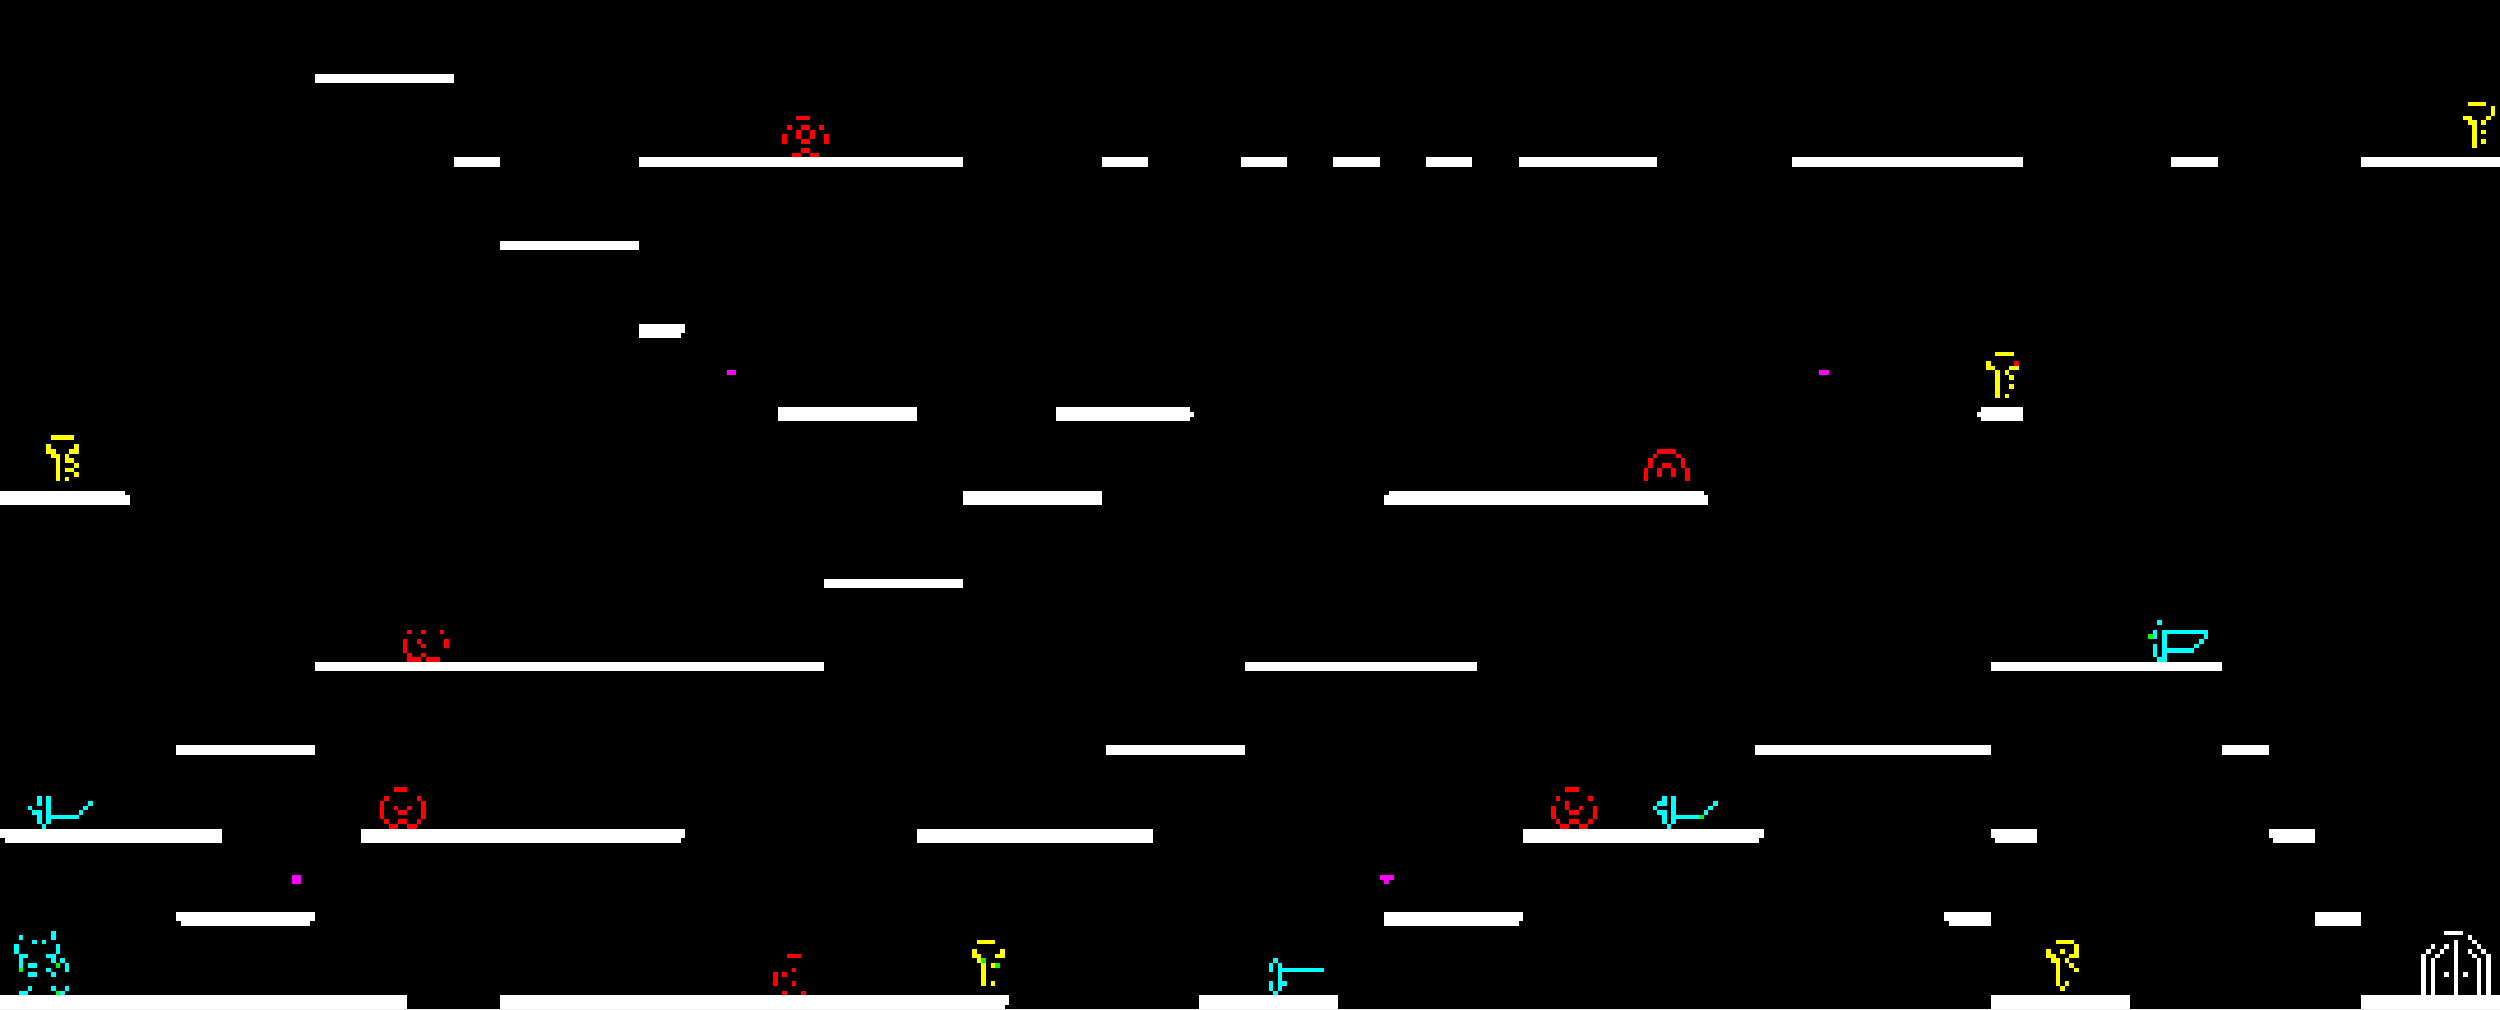
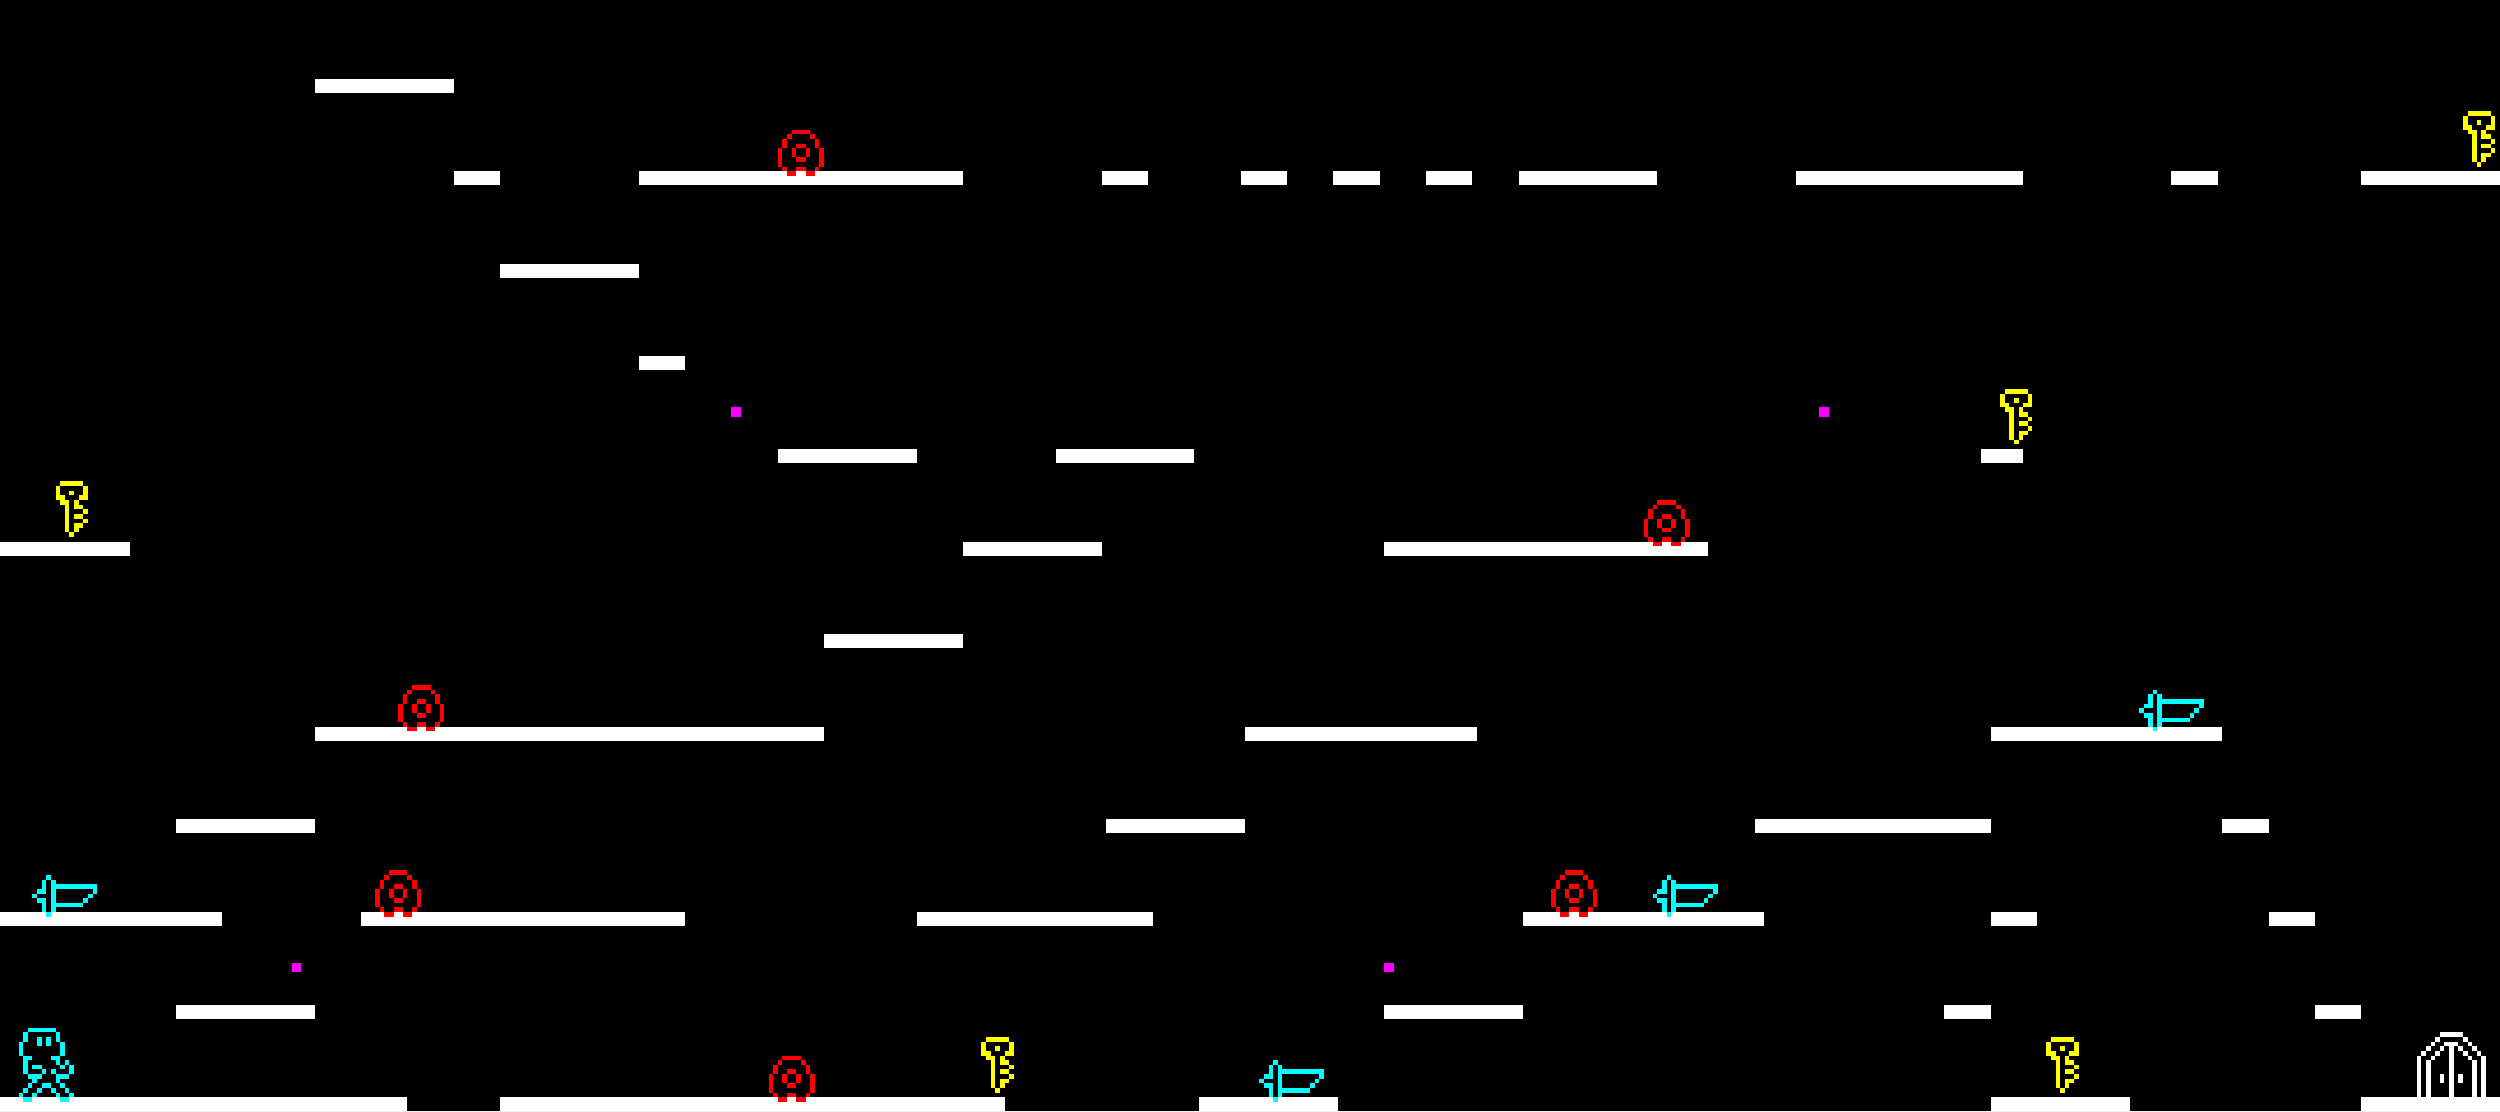
- <svg xmlns="http://www.w3.org/2000/svg" width="540" height="218" viewBox="0 0 540 218" role="img" aria-label="Complete map palette trace" shape-rendering="crispEdges">
-   <rect x="0" y="0" width="540" height="218" fill="#000" stroke="none" stroke-width="2" rx="0" />
-   <path fill="#fff" d="M68 16h30v2h-30z M98 34h10v2h-10z M268 34h10v2h-10z M510 34h30v2h-30z M288 34h10v2h-10z M328 34h30v2h-30z M238 34h10v2h-10z M469 34h10v2h-10z M308 34h10v2h-10z M387 34h50v2h-50z M138 34h70v2h-70z M108 52h30v2h-30z M138 70h10v2h-10z M138 72h9v1h-9z M428 88h9v1h-9z M228 88h29v1h-29z M427 89h10v1h-10z M228 89h30v1h-30z M168 88h30v3h-30z M428 90h9v1h-9z M228 90h29v1h-29z M300 106h68v1h-68z M0 106h27v1h-27z M208 106h30v3h-30z M299 107h70v2h-70z M0 107h28v2h-28z M178 125h30v2h-30z M68 143h110v2h-110z M269 143h50v2h-50z M430 143h50v2h-50z M38 161h30v2h-30z M239 161h30v2h-30z M480 161h10v2h-10z M379 161h51v2h-51z M430 179h10v2h-10z M78 179h70v2h-70z M0 179h48v2h-48z M329 179h52v2h-52z M490 179h10v2h-10z M198 179h51v3h-51z M329 181h51v1h-51z M491 181h9v1h-9z M431 181h9v1h-9z M78 181h69v1h-69z M1 181h47v1h-47z M38 197h30v2h-30z M299 197h30v2h-30z M420 197h10v2h-10z M500 197h10v3h-10z M39 199h28v1h-28z M299 199h29v1h-29z M421 199h9v1h-9z M528 201h4v1h-4z M533 202h1v1h-1z M534 203h1v1h-1z M528 204h1v1h-1z M525 204h1v1h-1z M535 204h1v1h-1z M524 205h1v1h-1z M533 205h1v1h-1z M536 205h1v1h-1z M527 205h1v1h-1z M526 206h1v1h-1z M534 206h1v1h-1z M532 210h1v1h-1z M528 210h1v1h-1z M530 203h1v12h-1z M523 206h1v9h-1z M537 206h1v9h-1z M535 207h1v8h-1z M525 207h1v8h-1z M108 215h110v2h-110z M430 215h30v3h-30z M510 215h30v3h-30z M259 215h30v3h-30z M0 215h88v3h-88z M108 217h109v1h-109z" />
-   <path fill="#f00" d="M172 25h3v1h-3z M173 27h2v1h-2z M177 27h1v1h-1z M170 27h1v1h-1z M175 28h1v2h-1z M172 28h1v2h-1z M169 29h1v2h-1z M178 29h1v2h-1z M173 30h2v1h-2z M173 32h2v1h-2z M171 33h2v1h-2z M175 33h2v1h-2z M435 78h1v1h-1z M358 97h4v1h-4z M362 98h1v1h-1z M357 98h1v1h-1z M356 99h1v2h-1z M363 99h1v2h-1z M359 100h2v1h-2z M361 101h1v2h-1z M358 101h1v2h-1z M364 101h1v3h-1z M355 101h1v3h-1z M88 136h1v1h-1z M91 136h1v1h-1z M95 136h1v1h-1z M90 138h1v1h-1z M96 138h1v2h-1z M91 139h1v1h-1z M87 138h1v3h-1z M88 141h1v1h-1z M91 141h1v1h-1z M88 142h3v1h-3z M92 142h3v1h-3z M338 170h3v1h-3z M85 170h3v1h-3z M90 172h1v1h-1z M336 172h1v1h-1z M83 172h1v1h-1z M343 172h1v1h-1z M338 173h1v2h-1z M341 174h1v1h-1z M88 174h1v1h-1z M85 174h1v1h-1z M86 175h2v1h-2z M339 175h2v1h-2z M91 173h1v4h-1z M82 173h1v4h-1z M335 174h1v3h-1z M344 174h1v3h-1z M90 177h1v1h-1z M83 177h1v1h-1z M343 177h1v1h-1z M86 177h2v1h-2z M339 177h2v1h-2z M336 177h1v1h-1z M84 178h2v1h-2z M337 178h2v1h-2z M88 178h2v1h-2z M341 178h2v1h-2z M170 206h3v1h-3z M171 209h1v1h-1z M169 210h1v1h-1z M167 210h1v3h-1z M171 212h1v1h-1z M169 214h1v1h-1z M173 214h1v1h-1z" />
-   <path fill="#0ff" d="M466 134h1v1h-1z M467 136h10v1h-10z M465 136h1v2h-1z M476 137h1v1h-1z M475 138h1v1h-1z M467 137h1v3h-1z M474 139h1v1h-1z M467 140h7v1h-7z M465 139h1v3h-1z M467 141h1v1h-1z M466 142h2v1h-2z M359 172h1v1h-1z M8 172h1v2h-1z M370 173h1v1h-1z M19 173h1v1h-1z M358 173h2v1h-2z M369 174h1v1h-1z M18 174h1v1h-1z M6 174h1v1h-1z M357 174h1v1h-1z M361 172h1v4h-1z M10 172h1v4h-1z M358 175h2v1h-2z M7 175h2v1h-2z M368 175h1v1h-1z M17 175h1v1h-1z M10 176h7v1h-7z M361 176h6v1h-6z M359 176h1v2h-1z M8 176h1v2h-1z M361 177h1v1h-1z M10 177h1v1h-1z M9 178h1v1h-1z M360 178h1v1h-1z M11 201h1v2h-1z M4 202h1v1h-1z M9 203h1v1h-1z M7 203h1v1h-1z M12 204h1v2h-1z M3 204h1v2h-1z M4 206h2v1h-2z M10 206h2v1h-2z M11 207h1v1h-1z M13 207h1v1h-1z M275 207h1v1h-1z M4 207h1v2h-1z M276 208h1v1h-1z M6 208h2v1h-2z M274 208h1v2h-1z M14 208h1v2h-1z M10 209h1v1h-1z M276 209h10v1h-10z M11 210h1v1h-1z M6 210h2v1h-2z M276 210h1v2h-1z M276 212h2v1h-2z M274 212h1v2h-1z M276 213h1v1h-1z M11 213h1v1h-1z M6 213h1v1h-1z M14 213h1v1h-1z M13 214h1v1h-1z M4 214h2v1h-2z M275 214h1v1h-1z" />
-   <path fill="#ff0" d="M533 22h4v1h-4z M538 23h1v2h-1z M537 25h1v1h-1z M532 25h2v1h-2z M533 26h2v1h-2z M536 26h1v1h-1z M536 28h1v1h-1z M536 30h1v1h-1z M534 27h1v5h-1z M431 76h4v1h-4z M429 78h1v1h-1z M434 79h2v1h-2z M429 79h2v1h-2z M433 80h1v1h-1z M434 81h1v1h-1z M434 83h1v1h-1z M431 80h1v6h-1z M433 85h1v1h-1z M11 94h5v1h-5z M10 96h1v1h-1z M16 96h1v1h-1z M15 97h2v1h-2z M10 97h2v1h-2z M11 98h2v1h-2z M14 98h1v1h-1z M14 99h2v1h-2z M16 100h1v1h-1z M14 101h2v1h-2z M16 102h1v1h-1z M12 99h1v5h-1z M14 103h1v1h-1z M211 203h4v1h-4z M444 203h4v1h-4z M448 204h1v2h-1z M442 205h1v1h-1z M445 205h1v1h-1z M210 205h1v1h-1z M216 205h1v1h-1z M447 206h2v1h-2z M215 206h2v1h-2z M442 206h2v1h-2z M210 206h2v1h-2z M211 207h1v1h-1z M446 207h1v1h-1z M443 207h2v1h-2z M214 208h1v1h-1z M447 208h1v1h-1z M448 209h1v1h-1z M444 208h1v5h-1z M212 208h1v5h-1z M214 212h1v1h-1z M446 212h1v1h-1z M445 213h1v1h-1z" />
-   <path fill="#f0f" d="M393 80h2v1h-2z M157 80h2v1h-2z M298 189h3v1h-3z M63 189h2v2h-2z M299 190h1v1h-1z" />
-   <path fill="#0f0" d="M464 137h1v1h-1z M367 176h1v1h-1z M212 207h1v1h-1z M215 208h1v1h-1z M12 208h1v1h-1z M4 209h1v1h-1z M12 214h1v1h-1z" />
+ <svg xmlns="http://www.w3.org/2000/svg" width="1080" height="480" viewBox="0 0 1080 480" role="img" aria-label="Map reconstructed on the 540 × 240 grid">
+   <g transform="translate(0 0) scale(2)" shape-rendering="crispEdges" data-grid="map" data-grid-width="540" data-grid-height="240">
+     <rect x="0" y="0" width="540" height="240" fill="#000" />
+     <path fill="#0ff" d="M465 149h1v1h-1z M464 150h1v1h-1z M466 150h1v1h-1z M464 151h1v1h-1z M466 151h10v1h-10z M463 152h2v1h-2z M466 152h1v1h-1z M475 152h1v1h-1z M462 153h1v1h-1z M466 153h1v1h-1z M474 153h1v1h-1z M463 154h2v1h-2z M466 154h1v1h-1z M473 154h1v1h-1z M464 155h1v1h-1z M466 155h7v1h-7z M464 156h1v1h-1z M466 156h1v1h-1z M465 157h1v1h-1z M10 189h1v1h-1z M360 189h1v1h-1z M9 190h1v1h-1z M11 190h1v1h-1z M359 190h1v1h-1z M361 190h1v1h-1z M9 191h1v1h-1z M11 191h10v1h-10z M359 191h1v1h-1z M361 191h10v1h-10z M8 192h2v1h-2z M11 192h1v1h-1z M20 192h1v1h-1z M358 192h2v1h-2z M361 192h1v1h-1z M370 192h1v1h-1z M7 193h1v1h-1z M11 193h1v1h-1z M19 193h1v1h-1z M357 193h1v1h-1z M361 193h1v1h-1z M369 193h1v1h-1z M8 194h2v1h-2z M11 194h1v1h-1z M18 194h1v1h-1z M358 194h2v1h-2z M361 194h1v1h-1z M368 194h1v1h-1z M9 195h1v1h-1z M11 195h7v1h-7z M359 195h1v1h-1z M361 195h7v1h-7z M9 196h1v1h-1z M11 196h1v1h-1z M359 196h1v1h-1z M361 196h1v1h-1z M10 197h1v1h-1z M360 197h1v1h-1z M6 222h6v1h-6z M5 223h1v1h-1z M12 223h1v1h-1z M5 224h1v1h-1z M8 224h1v1h-1z M10 224h1v1h-1z M12 224h1v1h-1z M4 225h1v1h-1z M8 225h1v1h-1z M10 225h1v1h-1z M13 225h1v1h-1z M4 226h1v1h-1z M13 226h1v1h-1z M4 227h1v1h-1z M13 227h1v1h-1z M5 228h2v1h-2z M11 228h2v1h-2z M5 229h1v1h-1z M12 229h1v1h-1z M14 229h1v1h-1z M275 229h1v1h-1z M5 230h1v1h-1z M7 230h2v1h-2z M13 230h1v1h-1z M15 230h1v1h-1z M274 230h1v1h-1z M276 230h1v1h-1z M5 231h1v1h-1z M9 231h1v1h-1z M11 231h1v1h-1z M15 231h1v1h-1z M274 231h1v1h-1z M276 231h10v1h-10z M6 232h3v1h-3z M12 232h3v1h-3z M273 232h2v1h-2z M276 232h1v1h-1z M285 232h1v1h-1z M7 233h1v1h-1z M12 233h1v1h-1z M272 233h1v1h-1z M276 233h1v1h-1z M284 233h1v1h-1z M6 234h1v1h-1z M9 234h2v1h-2z M13 234h1v1h-1z M273 234h2v1h-2z M276 234h1v1h-1z M283 234h1v1h-1z M5 235h1v1h-1z M8 235h1v1h-1z M11 235h1v1h-1z M14 235h1v1h-1z M274 235h1v1h-1z M276 235h7v1h-7z M4 236h1v1h-1z M7 236h1v1h-1z M12 236h1v1h-1z M15 236h1v1h-1z M274 236h1v1h-1z M276 236h1v1h-1z M5 237h2v1h-2z M13 237h2v1h-2z M275 237h1v1h-1z" />
+     <path fill="#f00" d="M171 28h4v1h-4z M170 29h1v1h-1z M175 29h1v1h-1z M169 30h1v1h-1z M176 30h1v1h-1z M169 31h1v1h-1z M172 31h2v1h-2z M176 31h1v1h-1z M168 32h1v1h-1z M171 32h1v1h-1z M174 32h1v1h-1z M177 32h1v1h-1z M168 33h1v1h-1z M171 33h1v1h-1z M174 33h1v1h-1z M177 33h1v1h-1z M168 34h1v1h-1z M172 34h2v1h-2z M177 34h1v1h-1z M168 35h1v1h-1z M177 35h1v1h-1z M169 36h1v1h-1z M172 36h2v1h-2z M176 36h1v1h-1z M170 37h2v1h-2z M174 37h2v1h-2z M358 108h4v1h-4z M357 109h1v1h-1z M362 109h1v1h-1z M356 110h1v1h-1z M363 110h1v1h-1z M356 111h1v1h-1z M359 111h2v1h-2z M363 111h1v1h-1z M355 112h1v1h-1z M358 112h1v1h-1z M361 112h1v1h-1z M364 112h1v1h-1z M355 113h1v1h-1z M358 113h1v1h-1z M361 113h1v1h-1z M364 113h1v1h-1z M355 114h1v1h-1z M359 114h2v1h-2z M364 114h1v1h-1z M355 115h1v1h-1z M364 115h1v1h-1z M356 116h1v1h-1z M359 116h2v1h-2z M363 116h1v1h-1z M357 117h2v1h-2z M361 117h2v1h-2z M89 148h4v1h-4z M88 149h1v1h-1z M93 149h1v1h-1z M87 150h1v1h-1z M94 150h1v1h-1z M87 151h1v1h-1z M90 151h2v1h-2z M94 151h1v1h-1z M86 152h1v1h-1z M89 152h1v1h-1z M92 152h1v1h-1z M95 152h1v1h-1z M86 153h1v1h-1z M89 153h1v1h-1z M92 153h1v1h-1z M95 153h1v1h-1z M86 154h1v1h-1z M90 154h2v1h-2z M95 154h1v1h-1z M86 155h1v1h-1z M95 155h1v1h-1z M87 156h1v1h-1z M90 156h2v1h-2z M94 156h1v1h-1z M88 157h2v1h-2z M92 157h2v1h-2z M84 188h4v1h-4z M338 188h4v1h-4z M83 189h1v1h-1z M88 189h1v1h-1z M337 189h1v1h-1z M342 189h1v1h-1z M82 190h1v1h-1z M89 190h1v1h-1z M336 190h1v1h-1z M343 190h1v1h-1z M82 191h1v1h-1z M85 191h2v1h-2z M89 191h1v1h-1z M336 191h1v1h-1z M339 191h2v1h-2z M343 191h1v1h-1z M81 192h1v1h-1z M84 192h1v1h-1z M87 192h1v1h-1z M90 192h1v1h-1z M335 192h1v1h-1z M338 192h1v1h-1z M341 192h1v1h-1z M344 192h1v1h-1z M81 193h1v1h-1z M84 193h1v1h-1z M87 193h1v1h-1z M90 193h1v1h-1z M335 193h1v1h-1z M338 193h1v1h-1z M341 193h1v1h-1z M344 193h1v1h-1z M81 194h1v1h-1z M85 194h2v1h-2z M90 194h1v1h-1z M335 194h1v1h-1z M339 194h2v1h-2z M344 194h1v1h-1z M81 195h1v1h-1z M90 195h1v1h-1z M335 195h1v1h-1z M344 195h1v1h-1z M82 196h1v1h-1z M85 196h2v1h-2z M89 196h1v1h-1z M336 196h1v1h-1z M339 196h2v1h-2z M343 196h1v1h-1z M83 197h2v1h-2z M87 197h2v1h-2z M337 197h2v1h-2z M341 197h2v1h-2z M169 228h4v1h-4z M168 229h1v1h-1z M173 229h1v1h-1z M167 230h1v1h-1z M174 230h1v1h-1z M167 231h1v1h-1z M170 231h2v1h-2z M174 231h1v1h-1z M166 232h1v1h-1z M169 232h1v1h-1z M172 232h1v1h-1z M175 232h1v1h-1z M166 233h1v1h-1z M169 233h1v1h-1z M172 233h1v1h-1z M175 233h1v1h-1z M166 234h1v1h-1z M170 234h2v1h-2z M175 234h1v1h-1z M166 235h1v1h-1z M175 235h1v1h-1z M167 236h1v1h-1z M170 236h2v1h-2z M174 236h1v1h-1z M168 237h2v1h-2z M172 237h2v1h-2z" />
+     <path fill="#f0f" d="M158 88h2v1h-2z M393 88h2v1h-2z M158 89h2v1h-2z M393 89h2v1h-2z M63 208h2v1h-2z M299 208h2v1h-2z M63 209h2v1h-2z M299 209h2v1h-2z" />
+     <path fill="#ff0" d="M533 24h5v1h-5z M532 25h1v1h-1z M538 25h1v1h-1z M532 26h1v1h-1z M535 26h1v1h-1z M538 26h1v1h-1z M532 27h2v1h-2z M537 27h2v1h-2z M533 28h2v1h-2z M536 28h1v1h-1z M534 29h1v1h-1z M536 29h2v1h-2z M534 30h1v1h-1z M538 30h1v1h-1z M534 31h1v1h-1z M536 31h2v1h-2z M534 32h1v1h-1z M538 32h1v1h-1z M534 33h1v1h-1z M536 33h2v1h-2z M534 34h1v1h-1z M536 34h1v1h-1z M535 35h1v1h-1z M433 84h5v1h-5z M432 85h1v1h-1z M438 85h1v1h-1z M432 86h1v1h-1z M435 86h1v1h-1z M438 86h1v1h-1z M432 87h2v1h-2z M437 87h2v1h-2z M433 88h2v1h-2z M436 88h1v1h-1z M434 89h1v1h-1z M436 89h2v1h-2z M434 90h1v1h-1z M438 90h1v1h-1z M434 91h1v1h-1z M436 91h2v1h-2z M434 92h1v1h-1z M438 92h1v1h-1z M434 93h1v1h-1z M436 93h2v1h-2z M434 94h1v1h-1z M436 94h1v1h-1z M435 95h1v1h-1z M13 104h5v1h-5z M12 105h1v1h-1z M18 105h1v1h-1z M12 106h1v1h-1z M15 106h1v1h-1z M18 106h1v1h-1z M12 107h2v1h-2z M17 107h2v1h-2z M13 108h2v1h-2z M16 108h1v1h-1z M14 109h1v1h-1z M16 109h2v1h-2z M14 110h1v1h-1z M18 110h1v1h-1z M14 111h1v1h-1z M16 111h2v1h-2z M14 112h1v1h-1z M18 112h1v1h-1z M14 113h1v1h-1z M16 113h2v1h-2z M14 114h1v1h-1z M16 114h1v1h-1z M15 115h1v1h-1z M213 224h5v1h-5z M443 224h5v1h-5z M212 225h1v1h-1z M218 225h1v1h-1z M442 225h1v1h-1z M448 225h1v1h-1z M212 226h1v1h-1z M215 226h1v1h-1z M218 226h1v1h-1z M442 226h1v1h-1z M445 226h1v1h-1z M448 226h1v1h-1z M212 227h2v1h-2z M217 227h2v1h-2z M442 227h2v1h-2z M447 227h2v1h-2z M213 228h2v1h-2z M216 228h1v1h-1z M443 228h2v1h-2z M446 228h1v1h-1z M214 229h1v1h-1z M216 229h2v1h-2z M444 229h1v1h-1z M446 229h2v1h-2z M214 230h1v1h-1z M218 230h1v1h-1z M444 230h1v1h-1z M448 230h1v1h-1z M214 231h1v1h-1z M216 231h2v1h-2z M444 231h1v1h-1z M446 231h2v1h-2z M214 232h1v1h-1z M218 232h1v1h-1z M444 232h1v1h-1z M448 232h1v1h-1z M214 233h1v1h-1z M216 233h2v1h-2z M444 233h1v1h-1z M446 233h2v1h-2z M214 234h1v1h-1z M216 234h1v1h-1z M444 234h1v1h-1z M446 234h1v1h-1z M215 235h1v1h-1z M445 235h1v1h-1z" />
+     <path fill="#fff" d="M68 17h30v1h-30z M68 18h30v1h-30z M68 19h30v1h-30z M98 37h10v1h-10z M138 37h32v1h-32z M172 37h2v1h-2z M176 37h32v1h-32z M238 37h10v1h-10z M268 37h10v1h-10z M288 37h10v1h-10z M308 37h10v1h-10z M328 37h30v1h-30z M388 37h49v1h-49z M469 37h10v1h-10z M510 37h30v1h-30z M98 38h10v1h-10z M138 38h70v1h-70z M238 38h10v1h-10z M268 38h10v1h-10z M288 38h10v1h-10z M308 38h10v1h-10z M328 38h30v1h-30z M388 38h49v1h-49z M469 38h10v1h-10z M510 38h30v1h-30z M98 39h10v1h-10z M138 39h70v1h-70z M238 39h10v1h-10z M268 39h10v1h-10z M288 39h10v1h-10z M308 39h10v1h-10z M328 39h30v1h-30z M388 39h49v1h-49z M469 39h10v1h-10z M510 39h30v1h-30z M108 57h30v1h-30z M108 58h30v1h-30z M108 59h30v1h-30z M138 77h10v1h-10z M138 78h10v1h-10z M138 79h10v1h-10z M168 97h30v1h-30z M228 97h30v1h-30z M428 97h9v1h-9z M168 98h30v1h-30z M228 98h30v1h-30z M428 98h9v1h-9z M168 99h30v1h-30z M228 99h30v1h-30z M428 99h9v1h-9z M0 117h28v1h-28z M208 117h30v1h-30z M299 117h58v1h-58z M359 117h2v1h-2z M363 117h6v1h-6z M0 118h28v1h-28z M208 118h30v1h-30z M299 118h70v1h-70z M0 119h28v1h-28z M208 119h30v1h-30z M299 119h70v1h-70z M178 137h30v1h-30z M178 138h30v1h-30z M178 139h30v1h-30z M68 157h20v1h-20z M90 157h2v1h-2z M94 157h84v1h-84z M269 157h50v1h-50z M430 157h35v1h-35z M466 157h14v1h-14z M68 158h110v1h-110z M269 158h50v1h-50z M430 158h50v1h-50z M68 159h110v1h-110z M269 159h50v1h-50z M430 159h50v1h-50z M38 177h30v1h-30z M239 177h30v1h-30z M379 177h51v1h-51z M480 177h10v1h-10z M38 178h30v1h-30z M239 178h30v1h-30z M379 178h51v1h-51z M480 178h10v1h-10z M38 179h30v1h-30z M239 179h30v1h-30z M379 179h51v1h-51z M480 179h10v1h-10z M0 197h10v1h-10z M11 197h37v1h-37z M78 197h5v1h-5z M85 197h2v1h-2z M89 197h59v1h-59z M198 197h51v1h-51z M329 197h8v1h-8z M339 197h2v1h-2z M343 197h17v1h-17z M361 197h20v1h-20z M430 197h10v1h-10z M490 197h10v1h-10z M0 198h48v1h-48z M78 198h70v1h-70z M198 198h51v1h-51z M329 198h52v1h-52z M430 198h10v1h-10z M490 198h10v1h-10z M0 199h48v1h-48z M78 199h70v1h-70z M198 199h51v1h-51z M329 199h52v1h-52z M430 199h10v1h-10z M490 199h10v1h-10z M38 217h30v1h-30z M299 217h30v1h-30z M420 217h10v1h-10z M500 217h10v1h-10z M38 218h30v1h-30z M299 218h30v1h-30z M420 218h10v1h-10z M500 218h10v1h-10z M38 219h30v1h-30z M299 219h30v1h-30z M420 219h10v1h-10z M500 219h10v1h-10z M527 223h5v1h-5z M526 224h1v1h-1z M532 224h1v1h-1z M525 225h1v1h-1z M528 225h3v1h-3z M533 225h1v1h-1z M524 226h1v1h-1z M527 226h1v1h-1z M529 226h1v1h-1z M531 226h1v1h-1z M534 226h1v1h-1z M523 227h1v1h-1z M526 227h1v1h-1z M529 227h1v1h-1z M532 227h1v1h-1z M535 227h1v1h-1z M522 228h1v1h-1z M525 228h1v1h-1z M529 228h1v1h-1z M533 228h1v1h-1z M536 228h1v1h-1z M522 229h1v1h-1z M524 229h1v1h-1z M529 229h1v1h-1z M534 229h1v1h-1z M536 229h1v1h-1z M522 230h1v1h-1z M524 230h1v1h-1z M529 230h1v1h-1z M534 230h1v1h-1z M536 230h1v1h-1z M522 231h1v1h-1z M524 231h1v1h-1z M529 231h1v1h-1z M534 231h1v1h-1z M536 231h1v1h-1z M522 232h1v1h-1z M524 232h1v1h-1z M527 232h1v1h-1z M529 232h1v1h-1z M531 232h1v1h-1z M534 232h1v1h-1z M536 232h1v1h-1z M522 233h1v1h-1z M524 233h1v1h-1z M527 233h1v1h-1z M529 233h1v1h-1z M531 233h1v1h-1z M534 233h1v1h-1z M536 233h1v1h-1z M522 234h1v1h-1z M524 234h1v1h-1z M529 234h1v1h-1z M534 234h1v1h-1z M536 234h1v1h-1z M522 235h1v1h-1z M524 235h1v1h-1z M529 235h1v1h-1z M534 235h1v1h-1z M536 235h1v1h-1z M522 236h1v1h-1z M524 236h1v1h-1z M529 236h1v1h-1z M534 236h1v1h-1z M536 236h1v1h-1z M0 237h5v1h-5z M7 237h6v1h-6z M15 237h73v1h-73z M108 237h60v1h-60z M170 237h2v1h-2z M174 237h43v1h-43z M259 237h16v1h-16z M276 237h13v1h-13z M430 237h30v1h-30z M510 237h30v1h-30z M0 238h88v1h-88z M108 238h109v1h-109z M259 238h30v1h-30z M430 238h30v1h-30z M510 238h30v1h-30z M0 239h88v1h-88z M108 239h109v1h-109z M259 239h30v1h-30z M430 239h30v1h-30z M510 239h30v1h-30z" />
+   </g>
</svg>
